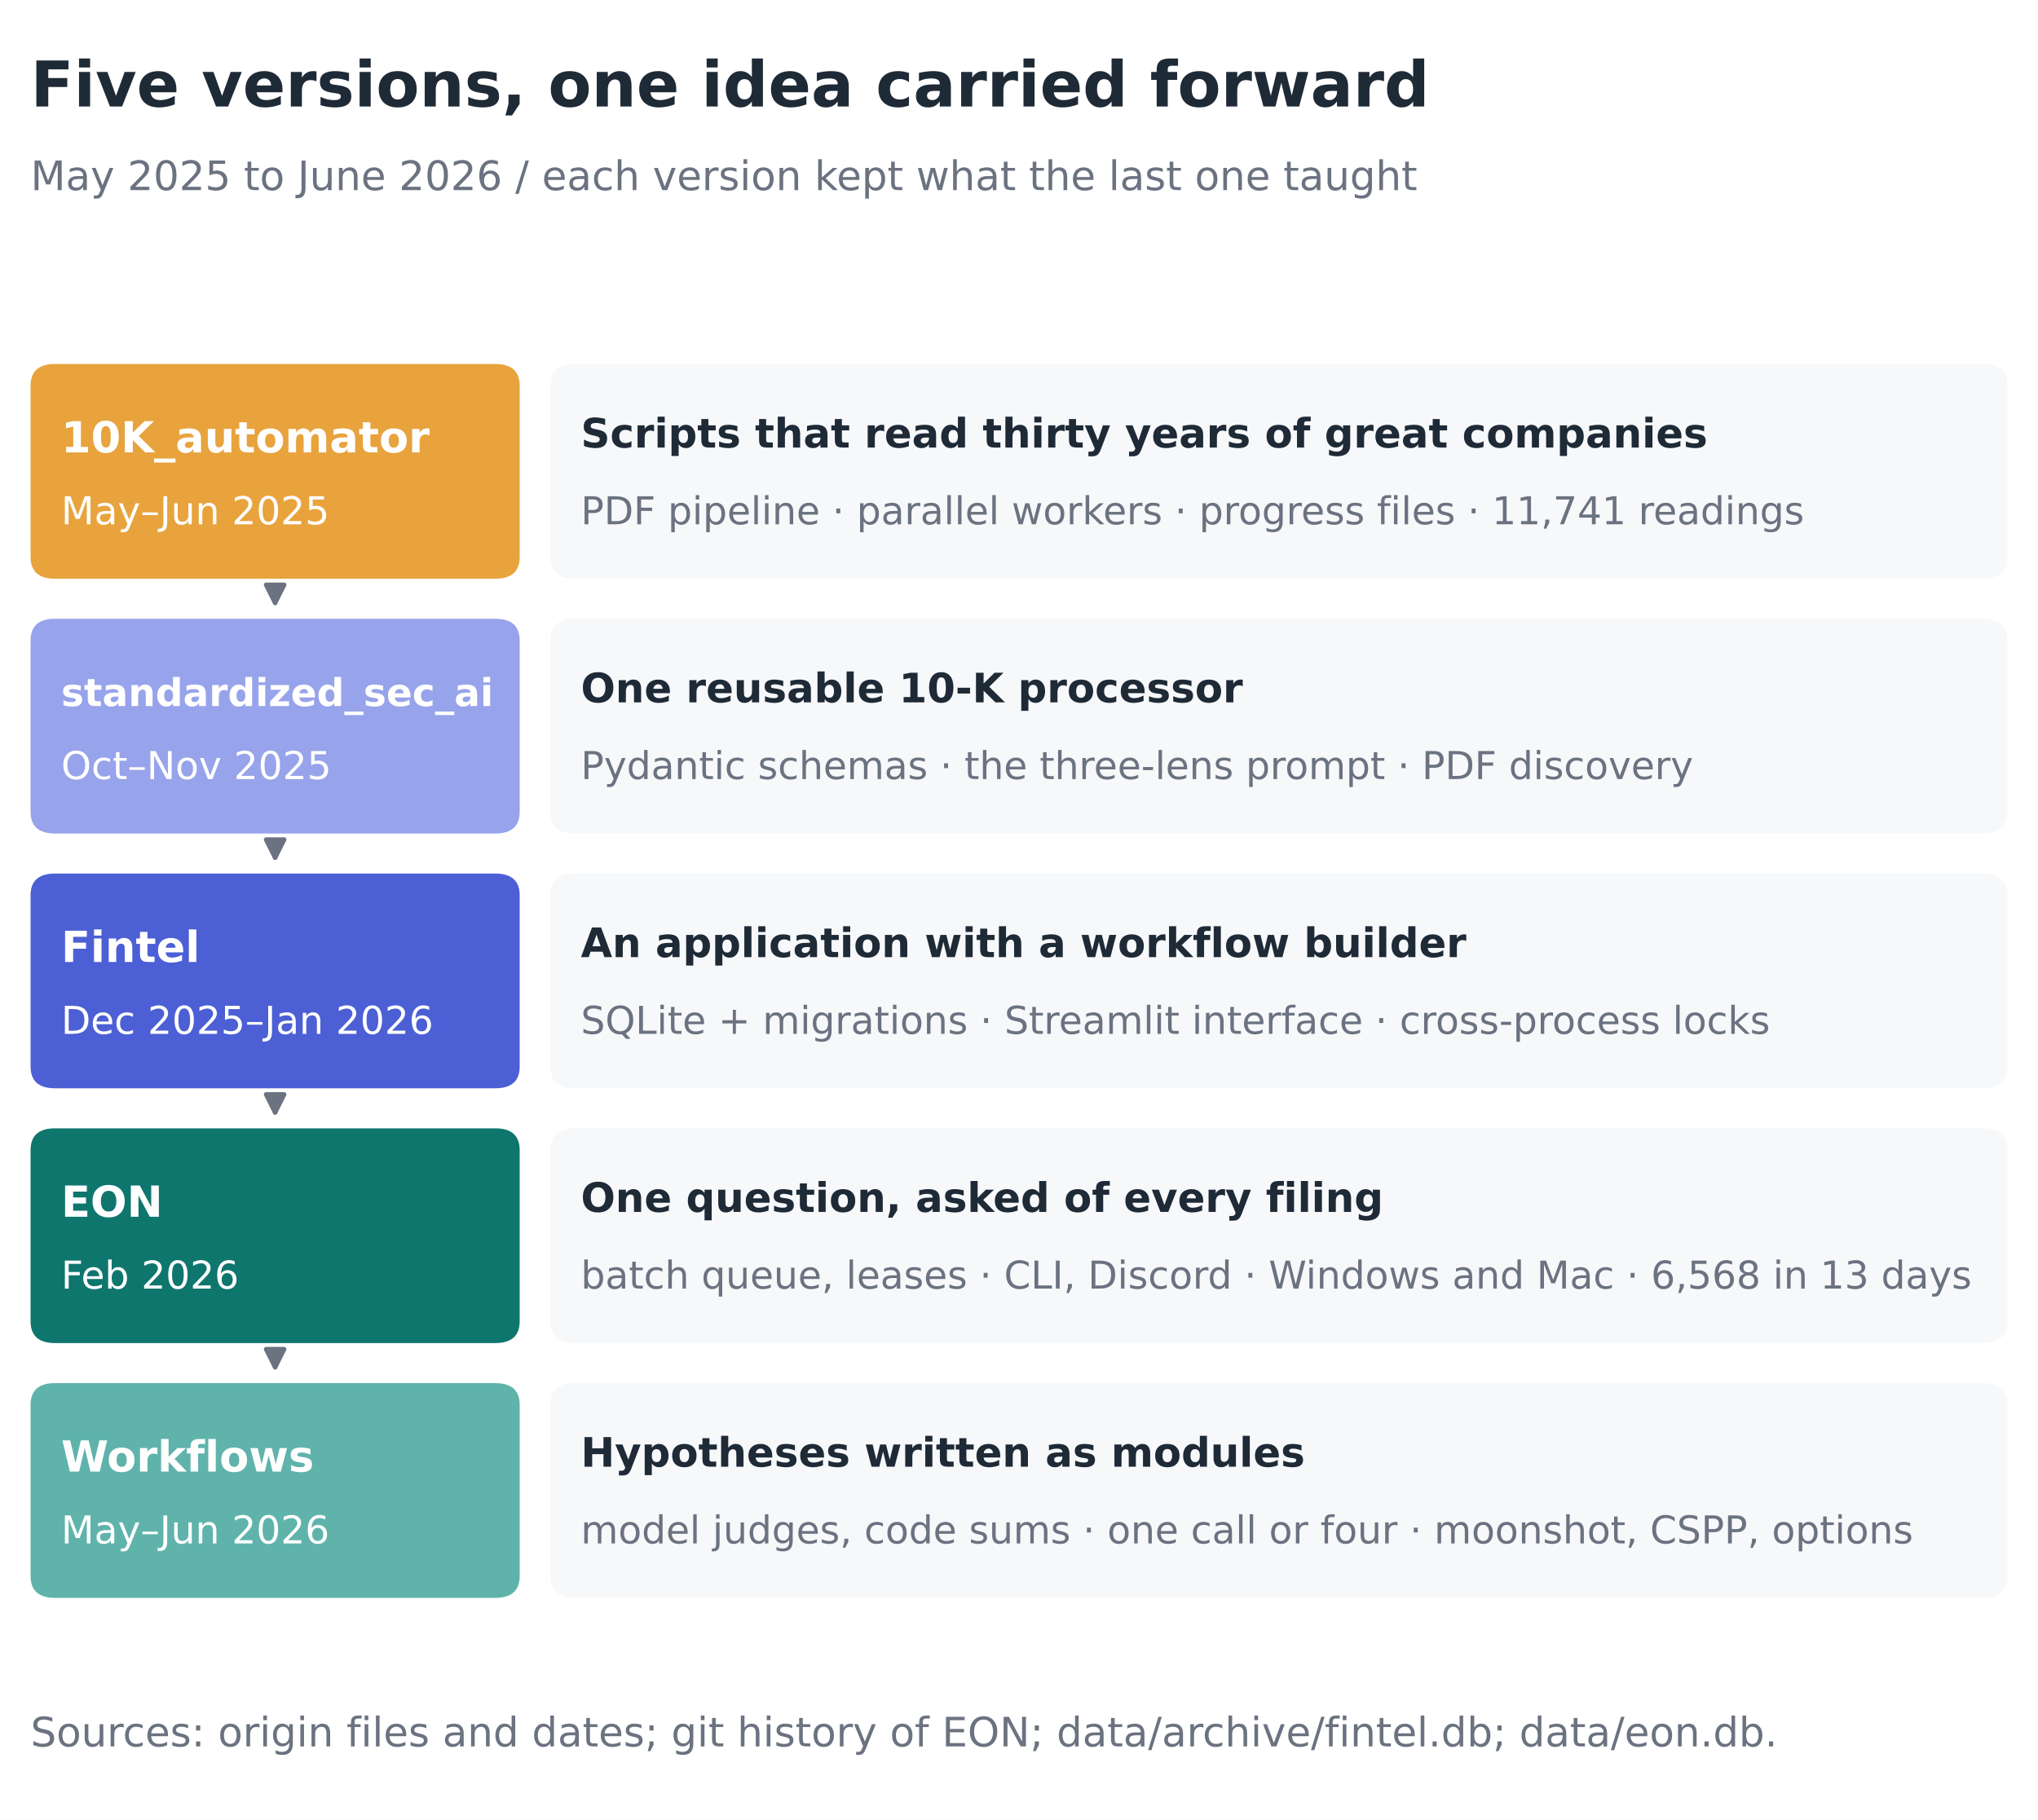
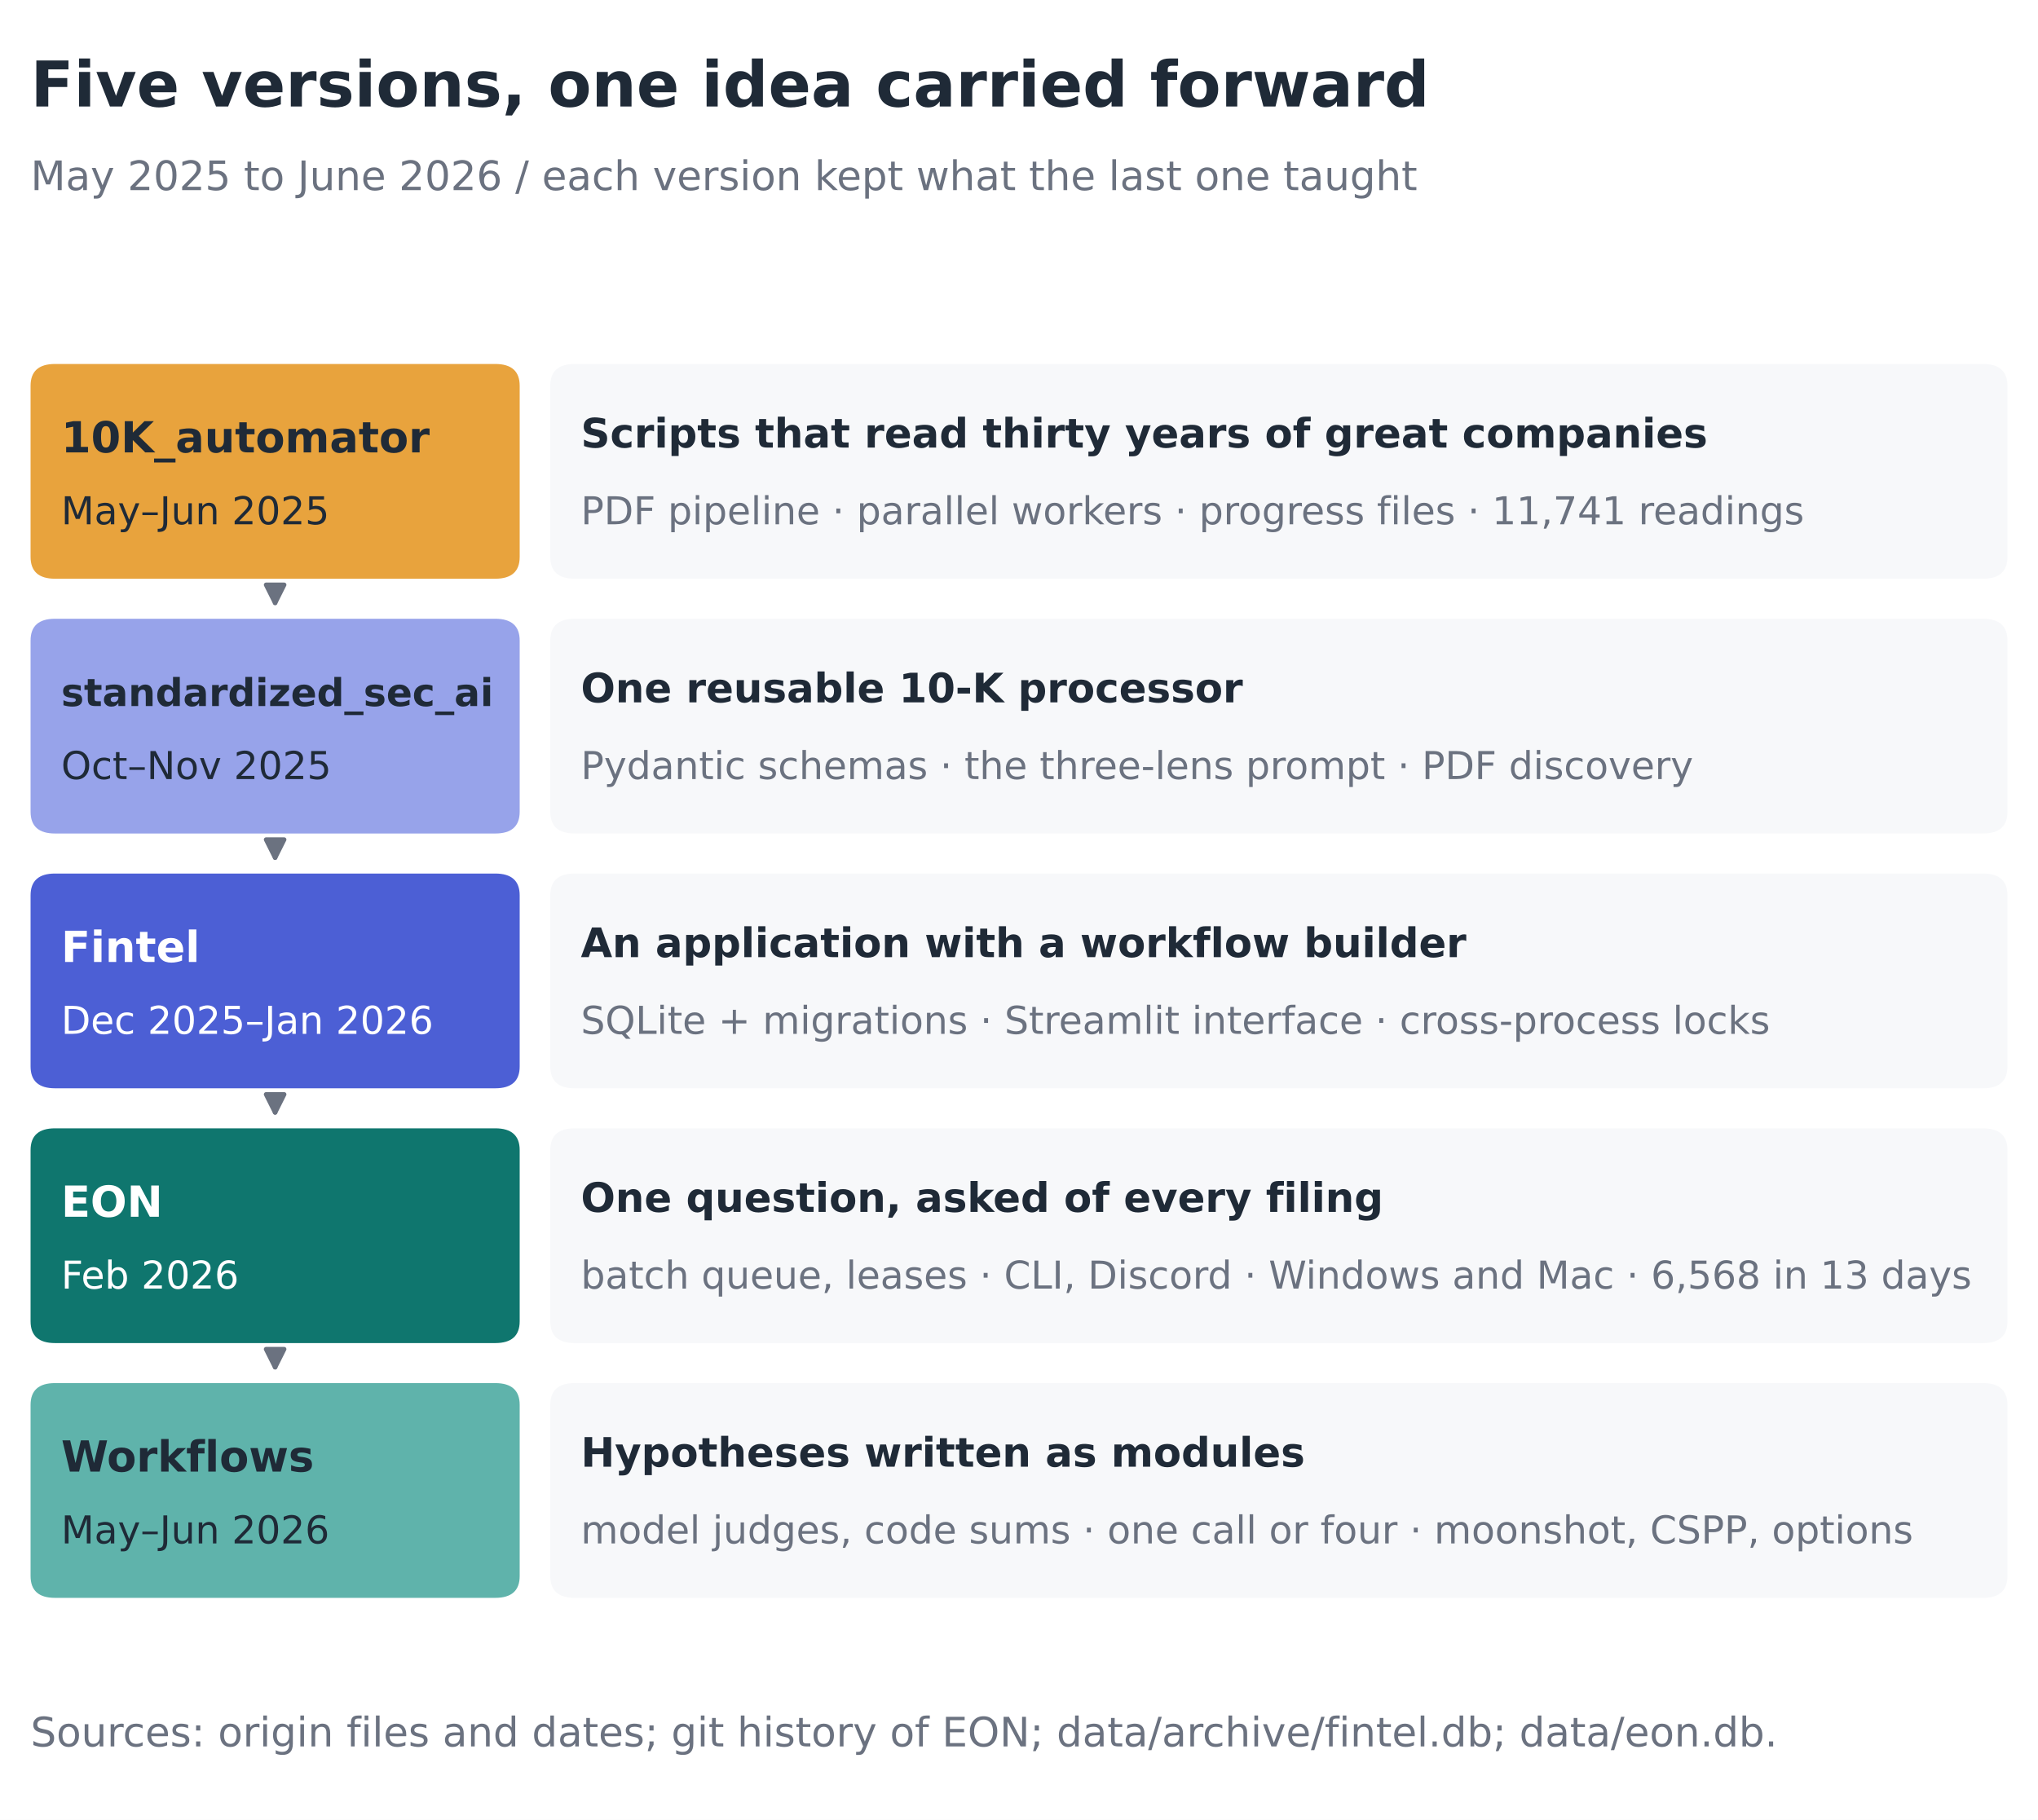
<svg xmlns="http://www.w3.org/2000/svg" width="451.44pt" height="403.2pt" viewBox="0 0 451.44 403.2" version="1.1">
  <defs>
    <style type="text/css">*{stroke-linejoin: round; stroke-linecap: butt}</style>
  </defs>
  <g id="figure_1">
    <g id="patch_1">
      <path d="M 0 403.2  L 451.44 403.2  L 451.44 0  L 0 0  z " style="fill: #ffffff" />
    </g>
    <g id="axes_1">
      <g id="patch_2">
        <path d="M 60.944 130.617  Q 60.944 132.651 60.944 133.567  " style="fill: none; stroke: #6b7280; stroke-linecap: round" />
        <path d="M 62.944 129.567  L 60.944 133.567  L 58.944 129.567  z " style="fill: #6b7280; stroke: #6b7280; stroke-linecap: round" />
      </g>
      <g id="patch_3">
        <path d="M 60.944 187.065  Q 60.944 189.099 60.944 190.015  " style="fill: none; stroke: #6b7280; stroke-linecap: round" />
        <path d="M 62.944 186.015  L 60.944 190.015  L 58.944 186.015  z " style="fill: #6b7280; stroke: #6b7280; stroke-linecap: round" />
      </g>
      <g id="patch_4">
        <path d="M 60.944 243.513  Q 60.944 245.547 60.944 246.463  " style="fill: none; stroke: #6b7280; stroke-linecap: round" />
        <path d="M 62.944 242.463  L 60.944 246.463  L 58.944 242.463  z " style="fill: #6b7280; stroke: #6b7280; stroke-linecap: round" />
      </g>
      <g id="patch_5">
        <path d="M 60.944 299.961  Q 60.944 301.995 60.944 302.911  " style="fill: none; stroke: #6b7280; stroke-linecap: round" />
        <path d="M 62.944 298.911  L 60.944 302.911  L 58.944 298.911  z " style="fill: #6b7280; stroke: #6b7280; stroke-linecap: round" />
      </g>
      <g id="patch_6">
        <path d="M 12.189 128.218  L 109.7 128.218  Q 115.117 128.218 115.117 123.379  L 115.117 85.478  Q 115.117 80.64 109.7 80.64  L 12.189 80.64  Q 6.772 80.64 6.772 85.478  L 6.772 123.379  Q 6.772 128.218 12.189 128.218  z " clip-path="url(#p7825869ca7)" style="fill: #e8a33d" />
      </g>
      <g id="patch_7">
        <path d="M 127.306 128.218  L 439.251 128.218  Q 444.668 128.218 444.668 123.379  L 444.668 85.478  Q 444.668 80.64 439.251 80.64  L 127.306 80.64  Q 121.889 80.64 121.889 85.478  L 121.889 123.379  Q 121.889 128.218 127.306 128.218  z " clip-path="url(#p7825869ca7)" style="fill: #f7f8fa" />
      </g>
      <g id="patch_8">
        <path d="M 12.189 184.666  L 109.7 184.666  Q 115.117 184.666 115.117 179.827  L 115.117 141.926  Q 115.117 137.088 109.7 137.088  L 12.189 137.088  Q 6.772 137.088 6.772 141.926  L 6.772 179.827  Q 6.772 184.666 12.189 184.666  z " clip-path="url(#p7825869ca7)" style="fill: #97a3ea" />
      </g>
      <g id="patch_9">
        <path d="M 127.306 184.666  L 439.251 184.666  Q 444.668 184.666 444.668 179.827  L 444.668 141.926  Q 444.668 137.088 439.251 137.088  L 127.306 137.088  Q 121.889 137.088 121.889 141.926  L 121.889 179.827  Q 121.889 184.666 127.306 184.666  z " clip-path="url(#p7825869ca7)" style="fill: #f7f8fa" />
      </g>
      <g id="patch_10">
        <path d="M 12.189 241.114  L 109.7 241.114  Q 115.117 241.114 115.117 236.275  L 115.117 198.374  Q 115.117 193.536 109.7 193.536  L 12.189 193.536  Q 6.772 193.536 6.772 198.374  L 6.772 236.275  Q 6.772 241.114 12.189 241.114  z " clip-path="url(#p7825869ca7)" style="fill: #4c5fd5" />
      </g>
      <g id="patch_11">
        <path d="M 127.306 241.114  L 439.251 241.114  Q 444.668 241.114 444.668 236.275  L 444.668 198.374  Q 444.668 193.536 439.251 193.536  L 127.306 193.536  Q 121.889 193.536 121.889 198.374  L 121.889 236.275  Q 121.889 241.114 127.306 241.114  z " clip-path="url(#p7825869ca7)" style="fill: #f7f8fa" />
      </g>
      <g id="patch_12">
        <path d="M 12.189 297.562  L 109.7 297.562  Q 115.117 297.562 115.117 292.723  L 115.117 254.822  Q 115.117 249.984 109.7 249.984  L 12.189 249.984  Q 6.772 249.984 6.772 254.822  L 6.772 292.723  Q 6.772 297.562 12.189 297.562  z " clip-path="url(#p7825869ca7)" style="fill: #0f766e" />
      </g>
      <g id="patch_13">
        <path d="M 127.306 297.562  L 439.251 297.562  Q 444.668 297.562 444.668 292.723  L 444.668 254.822  Q 444.668 249.984 439.251 249.984  L 127.306 249.984  Q 121.889 249.984 121.889 254.822  L 121.889 292.723  Q 121.889 297.562 127.306 297.562  z " clip-path="url(#p7825869ca7)" style="fill: #f7f8fa" />
      </g>
      <g id="patch_14">
        <path d="M 12.189 354.01  L 109.7 354.01  Q 115.117 354.01 115.117 349.171  L 115.117 311.27  Q 115.117 306.432 109.7 306.432  L 12.189 306.432  Q 6.772 306.432 6.772 311.27  L 6.772 349.171  Q 6.772 354.01 12.189 354.01  z " clip-path="url(#p7825869ca7)" style="fill: #5fb3ab" />
      </g>
      <g id="patch_15">
        <path d="M 127.306 354.01  L 439.251 354.01  Q 444.668 354.01 444.668 349.171  L 444.668 311.27  Q 444.668 306.432 439.251 306.432  L 127.306 306.432  Q 121.889 306.432 121.889 311.27  L 121.889 349.171  Q 121.889 354.01 127.306 354.01  z " clip-path="url(#p7825869ca7)" style="fill: #f7f8fa" />
      </g>
      <g id="text_1">
        <text style="font-weight: 700; font-size: 14px; font-family: 'DejaVu Sans'; text-anchor: start; fill: #1f2a37" x="6.772" y="23.598" transform="rotate(-0 6.7716 23.59781)">Five versions, one idea carried forward</text>
      </g>
      <g id="text_2">
        <text style="font-size: 9px; font-family: 'DejaVu Sans'; text-anchor: start; fill: #6b7280" x="6.772" y="42.119" transform="rotate(-0 6.7716 42.11859)">May 2025 to June 2026  /  each version kept what the last one taught</text>
      </g>
      <g id="text_3">
-         <text style="font-weight: 700; font-size: 9.5px; font-family: 'DejaVu Sans'; text-anchor: start; fill: #ffffff" x="13.543" y="100.236" transform="rotate(-0 13.5432 100.2357)">10K_automator</text>
+         <text style="font-weight: 700; font-size: 9.5px; font-family: 'DejaVu Sans'; text-anchor: start; fill: #1f2a37" x="13.543" y="100.236" transform="rotate(-0 13.5432 100.2357)">10K_automator</text>
      </g>
      <g id="text_4">
-         <text style="font-size: 8.5px; font-family: 'DejaVu Sans'; text-anchor: start; fill: #ffffff" x="13.543" y="116.152" transform="rotate(-0 13.5432 116.1523)">May–Jun 2025</text>
+         <text style="font-size: 8.5px; font-family: 'DejaVu Sans'; text-anchor: start; fill: #1f2a37" x="13.543" y="116.152" transform="rotate(-0 13.5432 116.1523)">May–Jun 2025</text>
      </g>
      <g id="text_5">
        <text style="font-weight: 700; font-size: 9px; font-family: 'DejaVu Sans'; text-anchor: start; fill: #1f2a37" x="128.66" y="99.155" transform="rotate(-0 128.6604 99.15463)">Scripts that read thirty years of great companies</text>
      </g>
      <g id="text_6">
        <text style="font-size: 8.5px; font-family: 'DejaVu Sans'; text-anchor: start; fill: #6b7280" x="128.66" y="116.153" transform="rotate(-0 128.6604 116.1527)">PDF pipeline · parallel workers · progress files · 11,741 readings</text>
      </g>
      <g id="text_7">
-         <text style="font-weight: 700; font-size: 8.5px; font-family: 'DejaVu Sans'; text-anchor: start; fill: #ffffff" x="13.543" y="156.424" transform="rotate(-0 13.5432 156.4243)">standardized_sec_ai</text>
+         <text style="font-weight: 700; font-size: 8.5px; font-family: 'DejaVu Sans'; text-anchor: start; fill: #1f2a37" x="13.543" y="156.424" transform="rotate(-0 13.5432 156.4243)">standardized_sec_ai</text>
      </g>
      <g id="text_8">
-         <text style="font-size: 8.5px; font-family: 'DejaVu Sans'; text-anchor: start; fill: #ffffff" x="13.543" y="172.6" transform="rotate(-0 13.5432 172.6003)">Oct–Nov 2025</text>
+         <text style="font-size: 8.5px; font-family: 'DejaVu Sans'; text-anchor: start; fill: #1f2a37" x="13.543" y="172.6" transform="rotate(-0 13.5432 172.6003)">Oct–Nov 2025</text>
      </g>
      <g id="text_9">
        <text style="font-weight: 700; font-size: 9px; font-family: 'DejaVu Sans'; text-anchor: start; fill: #1f2a37" x="128.66" y="155.603" transform="rotate(-0 128.6604 155.6026)">One reusable 10-K processor</text>
      </g>
      <g id="text_10">
        <text style="font-size: 8.5px; font-family: 'DejaVu Sans'; text-anchor: start; fill: #6b7280" x="128.66" y="172.601" transform="rotate(-0 128.6604 172.6007)">Pydantic schemas · the three-lens prompt · PDF discovery</text>
      </g>
      <g id="text_11">
        <text style="font-weight: 700; font-size: 9.5px; font-family: 'DejaVu Sans'; text-anchor: start; fill: #ffffff" x="13.543" y="213.132" transform="rotate(-0 13.5432 213.1321)">Fintel</text>
      </g>
      <g id="text_12">
        <text style="font-size: 8.5px; font-family: 'DejaVu Sans'; text-anchor: start; fill: #ffffff" x="13.543" y="229.048" transform="rotate(-0 13.5432 229.0483)">Dec 2025–Jan 2026</text>
      </g>
      <g id="text_13">
        <text style="font-weight: 700; font-size: 9px; font-family: 'DejaVu Sans'; text-anchor: start; fill: #1f2a37" x="128.66" y="212.051" transform="rotate(-0 128.6604 212.0506)">An application with a workflow builder</text>
      </g>
      <g id="text_14">
        <text style="font-size: 8.5px; font-family: 'DejaVu Sans'; text-anchor: start; fill: #6b7280" x="128.66" y="229.049" transform="rotate(-0 128.6604 229.0487)">SQLite + migrations · Streamlit interface · cross-process locks</text>
      </g>
      <g id="text_15">
        <text style="font-weight: 700; font-size: 9.5px; font-family: 'DejaVu Sans'; text-anchor: start; fill: #ffffff" x="13.543" y="269.58" transform="rotate(-0 13.5432 269.5797)">EON</text>
      </g>
      <g id="text_16">
        <text style="font-size: 8.5px; font-family: 'DejaVu Sans'; text-anchor: start; fill: #ffffff" x="13.543" y="285.497" transform="rotate(-0 13.5432 285.4967)">Feb 2026</text>
      </g>
      <g id="text_17">
        <text style="font-weight: 700; font-size: 9px; font-family: 'DejaVu Sans'; text-anchor: start; fill: #1f2a37" x="128.66" y="268.499" transform="rotate(-0 128.6604 268.4986)">One question, asked of every filing</text>
      </g>
      <g id="text_18">
        <text style="font-size: 8.5px; font-family: 'DejaVu Sans'; text-anchor: start; fill: #6b7280" x="128.66" y="285.497" transform="rotate(-0 128.6604 285.4967)">batch queue, leases · CLI, Discord · Windows and Mac · 6,568 in 13 days</text>
      </g>
      <g id="text_19">
-         <text style="font-weight: 700; font-size: 9.5px; font-family: 'DejaVu Sans'; text-anchor: start; fill: #ffffff" x="13.543" y="326.028" transform="rotate(-0 13.5432 326.0281)">Workflows</text>
+         <text style="font-weight: 700; font-size: 9.5px; font-family: 'DejaVu Sans'; text-anchor: start; fill: #1f2a37" x="13.543" y="326.028" transform="rotate(-0 13.5432 326.0281)">Workflows</text>
      </g>
      <g id="text_20">
-         <text style="font-size: 8.5px; font-family: 'DejaVu Sans'; text-anchor: start; fill: #ffffff" x="13.543" y="341.944" transform="rotate(-0 13.5432 341.9443)">May–Jun 2026</text>
+         <text style="font-size: 8.5px; font-family: 'DejaVu Sans'; text-anchor: start; fill: #1f2a37" x="13.543" y="341.944" transform="rotate(-0 13.5432 341.9443)">May–Jun 2026</text>
      </g>
      <g id="text_21">
        <text style="font-weight: 700; font-size: 9px; font-family: 'DejaVu Sans'; text-anchor: start; fill: #1f2a37" x="128.66" y="324.947" transform="rotate(-0 128.6604 324.9466)">Hypotheses written as modules</text>
      </g>
      <g id="text_22">
        <text style="font-size: 8.5px; font-family: 'DejaVu Sans'; text-anchor: start; fill: #6b7280" x="128.66" y="341.945" transform="rotate(-0 128.6604 341.9447)">model judges, code sums · one call or four · moonshot, CSPP, options</text>
      </g>
      <g id="text_23">
        <text style="font-size: 9px; font-family: 'DejaVu Sans'; text-anchor: start; fill: #6b7280" x="6.772" y="386.926" transform="rotate(-0 6.7716 386.9259)">Sources: origin files and dates; git history of EON; data/archive/fintel.db; data/eon.db.</text>
      </g>
    </g>
  </g>
  <defs>
    <clipPath id="p7825869ca7">
      <rect x="0" y="0" width="451.44" height="403.2" />
    </clipPath>
  </defs>
</svg>
